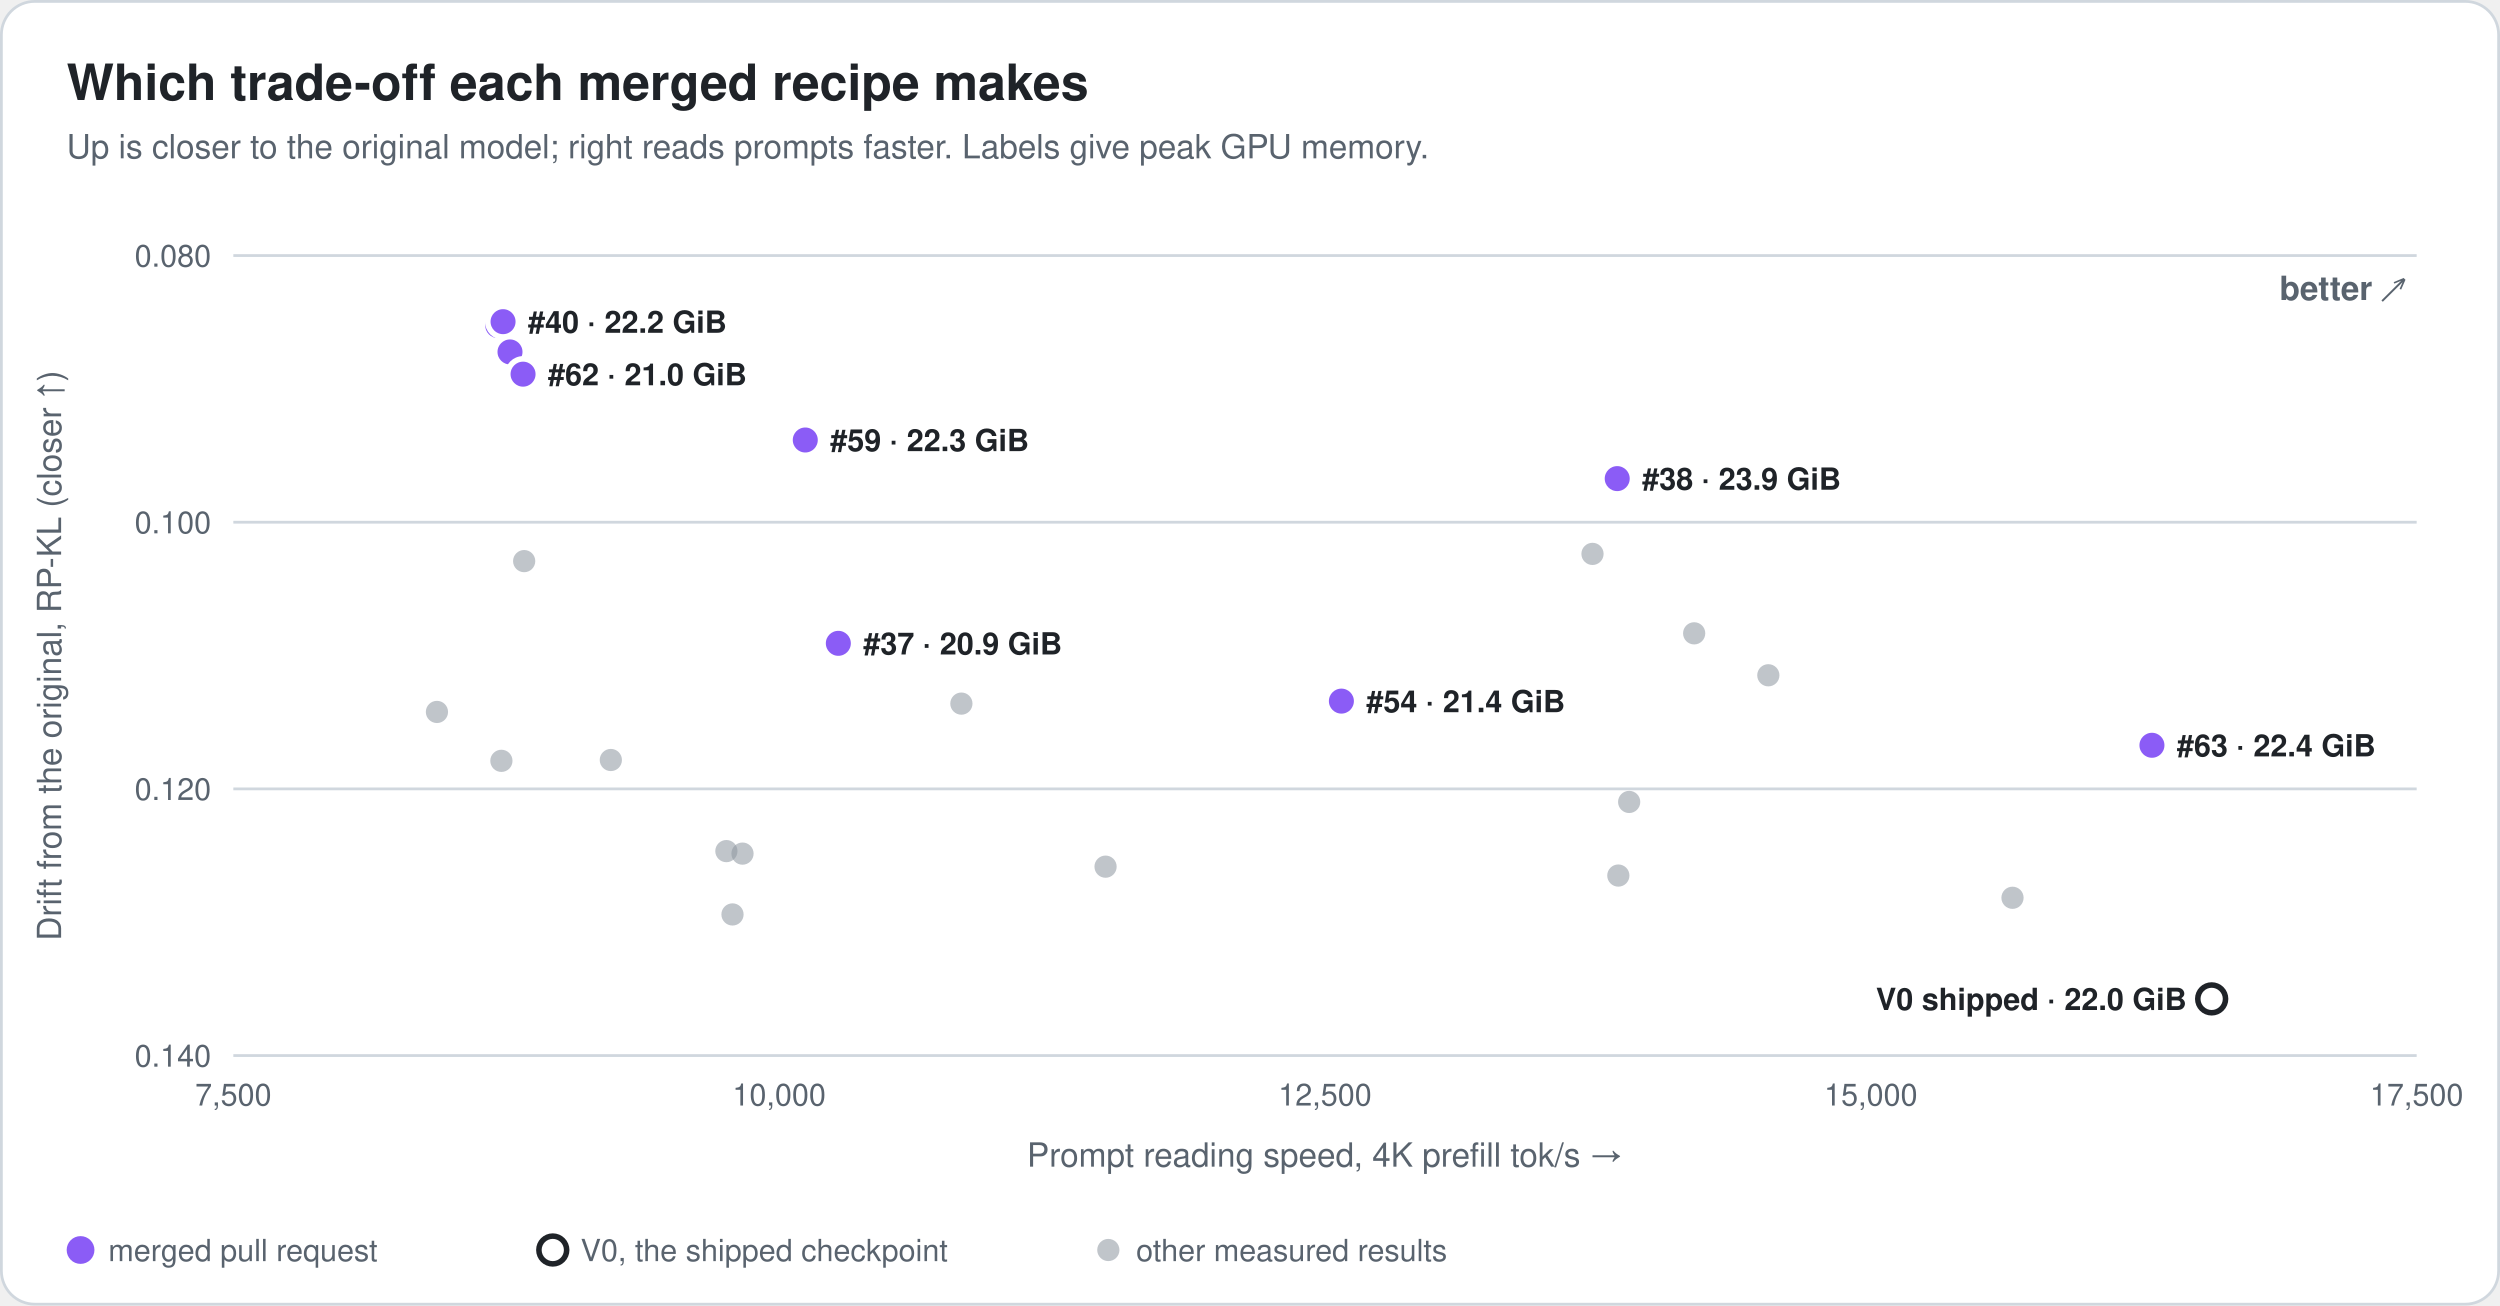
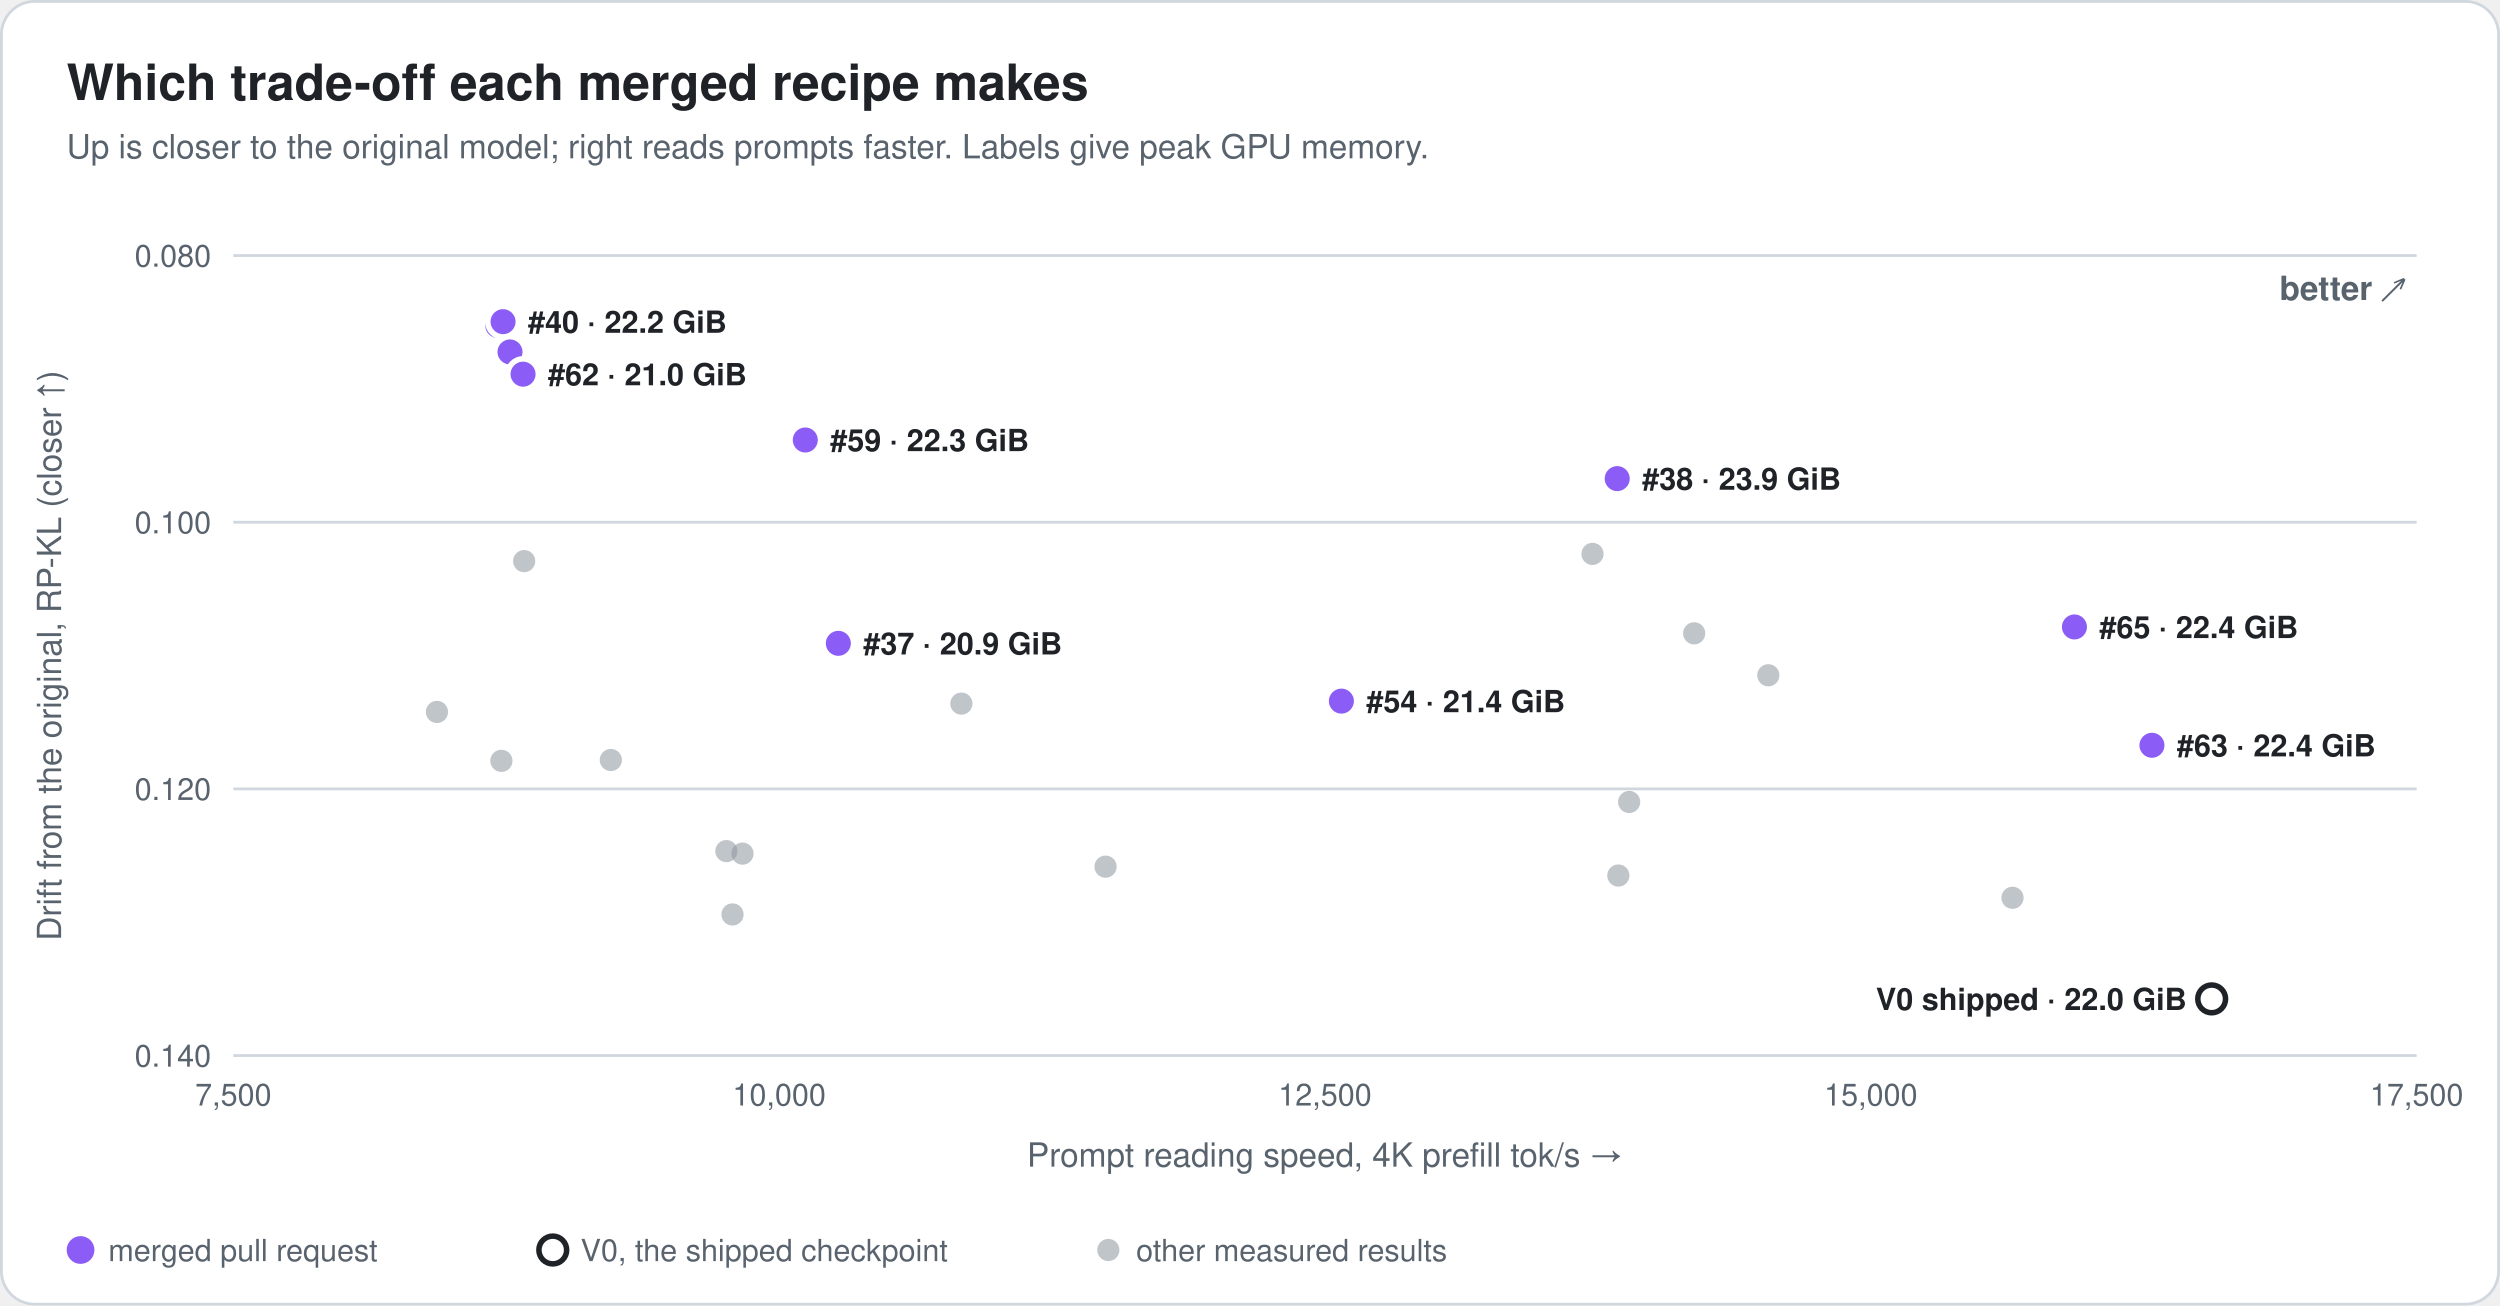
- <svg xmlns="http://www.w3.org/2000/svg" width="900" height="470" viewBox="0 0 900 470" font-family="-apple-system,BlinkMacSystemFont,'Segoe UI',Helvetica,Arial,sans-serif" role="img" aria-label="Trade-offs of 9 merged recipes against the shipped checkpoint">
+ <svg xmlns="http://www.w3.org/2000/svg" width="900" height="470" viewBox="0 0 900 470" font-family="-apple-system,BlinkMacSystemFont,'Segoe UI',Helvetica,Arial,sans-serif" role="img" aria-label="Trade-offs of 10 merged recipes against the shipped checkpoint">
  <style>
.bg{fill:#ffffff;stroke:#d0d7de}.t{fill:#1f2328}.m{fill:#59636e}.rule{stroke:#d0d7de}.ring{stroke:#ffffff}
.acc{fill:#8b5cf6}.accl{stroke:#8b5cf6}.wash{fill:#8b5cf6;fill-opacity:.1}.gry{fill:#8c959f}.rej{fill:#d03b3b}.track{fill:#eaeef2}.tk{stroke:#1f2328}
@media (prefers-color-scheme: dark){
.bg{fill:#0d1117;stroke:#30363d}.t{fill:#e6edf3}.m{fill:#9198a1}.rule{stroke:#30363d}.ring{stroke:#0d1117}
.acc{fill:#9a75f8}.accl{stroke:#9a75f8}.wash{fill:#9a75f8;fill-opacity:.14}.gry{fill:#9198a1}.rej{fill:#e5534b}.track{fill:#21262d}.tk{stroke:#e6edf3}}
</style>
  <rect class="bg" x="0.5" y="0.5" width="899" height="469" rx="12" />
  <text x="24.0" y="36.0" class="t" font-size="18" font-weight="600" text-anchor="start">Which trade-off each merged recipe makes</text>
  <text x="24.0" y="57.0" class="m" font-size="12" font-weight="400" text-anchor="start">Up is closer to the original model; right reads prompts faster. Labels give peak GPU memory.</text>
  <line class="rule" x1="84" x2="870" y1="92.0" y2="92.0" stroke-width="1" />
  <text x="76.0" y="96.0" class="m" font-size="11" font-weight="400" text-anchor="end">0.080</text>
  <line class="rule" x1="84" x2="870" y1="188.0" y2="188.0" stroke-width="1" />
  <text x="76.0" y="192.0" class="m" font-size="11" font-weight="400" text-anchor="end">0.100</text>
  <line class="rule" x1="84" x2="870" y1="284.0" y2="284.0" stroke-width="1" />
  <text x="76.0" y="288.0" class="m" font-size="11" font-weight="400" text-anchor="end">0.120</text>
  <line class="rule" x1="84" x2="870" y1="380.0" y2="380.0" stroke-width="1" />
  <text x="76.0" y="384.0" class="m" font-size="11" font-weight="400" text-anchor="end">0.140</text>
  <text x="84.0" y="398.0" class="m" font-size="11" font-weight="400" text-anchor="middle">7,500</text>
  <text x="280.5" y="398.0" class="m" font-size="11" font-weight="400" text-anchor="middle">10,000</text>
  <text x="477.0" y="398.0" class="m" font-size="11" font-weight="400" text-anchor="middle">12,500</text>
  <text x="673.5" y="398.0" class="m" font-size="11" font-weight="400" text-anchor="middle">15,000</text>
  <text x="870.0" y="398.0" class="m" font-size="11" font-weight="400" text-anchor="middle">17,500</text>
  <text x="477.0" y="420.0" class="m" font-size="12" font-weight="400" text-anchor="middle">Prompt reading speed, 4K prefill tok/s →</text>
  <text x="22" y="236.0" class="m" font-size="12" text-anchor="middle" transform="rotate(-90 22 236.0)">Drift from the original, RP-KL (closer ↑)</text>
  <text x="866.0" y="108.0" class="m" font-size="12" font-weight="600" text-anchor="end">better ↗</text>
  <circle class="gry" cx="157.3" cy="256.3" r="4" opacity=".55" />
  <circle class="gry" cx="573.3" cy="199.4" r="4" opacity=".55" />
  <circle class="gry" cx="582.6" cy="315.2" r="4" opacity=".55" />
  <circle class="gry" cx="724.5" cy="323.2" r="4" opacity=".55" />
  <circle class="gry" cx="263.7" cy="329.2" r="4" opacity=".55" />
  <circle class="gry" cx="261.5" cy="306.4" r="4" opacity=".55" />
  <circle class="gry" cx="180.5" cy="273.9" r="4" opacity=".55" />
  <circle class="gry" cx="346.1" cy="253.3" r="4" opacity=".55" />
  <circle class="gry" cx="609.9" cy="228.0" r="4" opacity=".55" />
  <circle class="gry" cx="398.0" cy="312.0" r="4" opacity=".55" />
  <circle class="gry" cx="188.7" cy="202.0" r="4" opacity=".55" />
  <circle class="gry" cx="586.5" cy="288.7" r="4" opacity=".55" />
  <circle class="gry" cx="636.6" cy="243.1" r="4" opacity=".55" />
  <circle class="gry" cx="219.9" cy="273.6" r="4" opacity=".55" />
  <circle class="gry" cx="267.3" cy="307.3" r="4" opacity=".55" />
  <circle class="tk" cx="796.2" cy="359.6" r="5" fill="none" stroke-width="2" />
  <circle class="acc ring" cx="482.9" cy="252.4" r="5.5" stroke-width="2" />
  <circle class="acc ring" cx="301.8" cy="231.6" r="5.5" stroke-width="2" />
  <circle class="acc ring" cx="582.2" cy="172.3" r="5.5" stroke-width="2" />
  <circle class="acc ring" cx="774.7" cy="268.3" r="5.5" stroke-width="2" />
+   <circle class="acc ring" cx="746.8" cy="225.7" r="5.5" stroke-width="2" />
  <circle class="acc ring" cx="179.2" cy="117.2" r="5.5" stroke-width="2" />
  <circle class="acc ring" cx="181.1" cy="115.8" r="5.5" stroke-width="2" />
  <circle class="acc ring" cx="289.9" cy="158.4" r="5.5" stroke-width="2" />
  <circle class="acc ring" cx="183.6" cy="126.7" r="5.5" stroke-width="2" />
  <circle class="acc ring" cx="188.3" cy="134.7" r="5.5" stroke-width="2" />
  <text x="787.2" y="363.6" class="t" font-size="11" font-weight="600" text-anchor="end">V0 shipped · 22.0 GiB</text>
  <text x="190.1" y="119.8" class="t" font-size="11" font-weight="600" text-anchor="start">#40 · 22.2 GiB</text>
  <text x="197.3" y="138.7" class="t" font-size="11" font-weight="600" text-anchor="start">#62 · 21.0 GiB</text>
  <text x="298.9" y="162.4" class="t" font-size="11" font-weight="600" text-anchor="start">#59 · 22.3 GiB</text>
  <text x="591.2" y="176.3" class="t" font-size="11" font-weight="600" text-anchor="start">#38 · 23.9 GiB</text>
+   <text x="755.8" y="229.7" class="t" font-size="11" font-weight="600" text-anchor="start">#65 · 22.4 GiB</text>
  <text x="310.8" y="235.6" class="t" font-size="11" font-weight="600" text-anchor="start">#37 · 20.9 GiB</text>
  <text x="491.9" y="256.4" class="t" font-size="11" font-weight="600" text-anchor="start">#54 · 21.4 GiB</text>
  <text x="783.7" y="272.3" class="t" font-size="11" font-weight="600" text-anchor="start">#63 · 22.4 GiB</text>
  <circle class="acc" cx="29" cy="450" r="5" />
  <text x="39.0" y="454.0" class="m" font-size="11" font-weight="400" text-anchor="start">merged pull request</text>
  <circle class="tk" cx="199" cy="450" r="5" fill="none" stroke-width="2" />
  <text x="209.0" y="454.0" class="m" font-size="11" font-weight="400" text-anchor="start">V0, the shipped checkpoint</text>
  <circle class="gry" cx="399" cy="450" r="4" opacity=".55" />
  <text x="409.0" y="454.0" class="m" font-size="11" font-weight="400" text-anchor="start">other measured results</text>
</svg>
